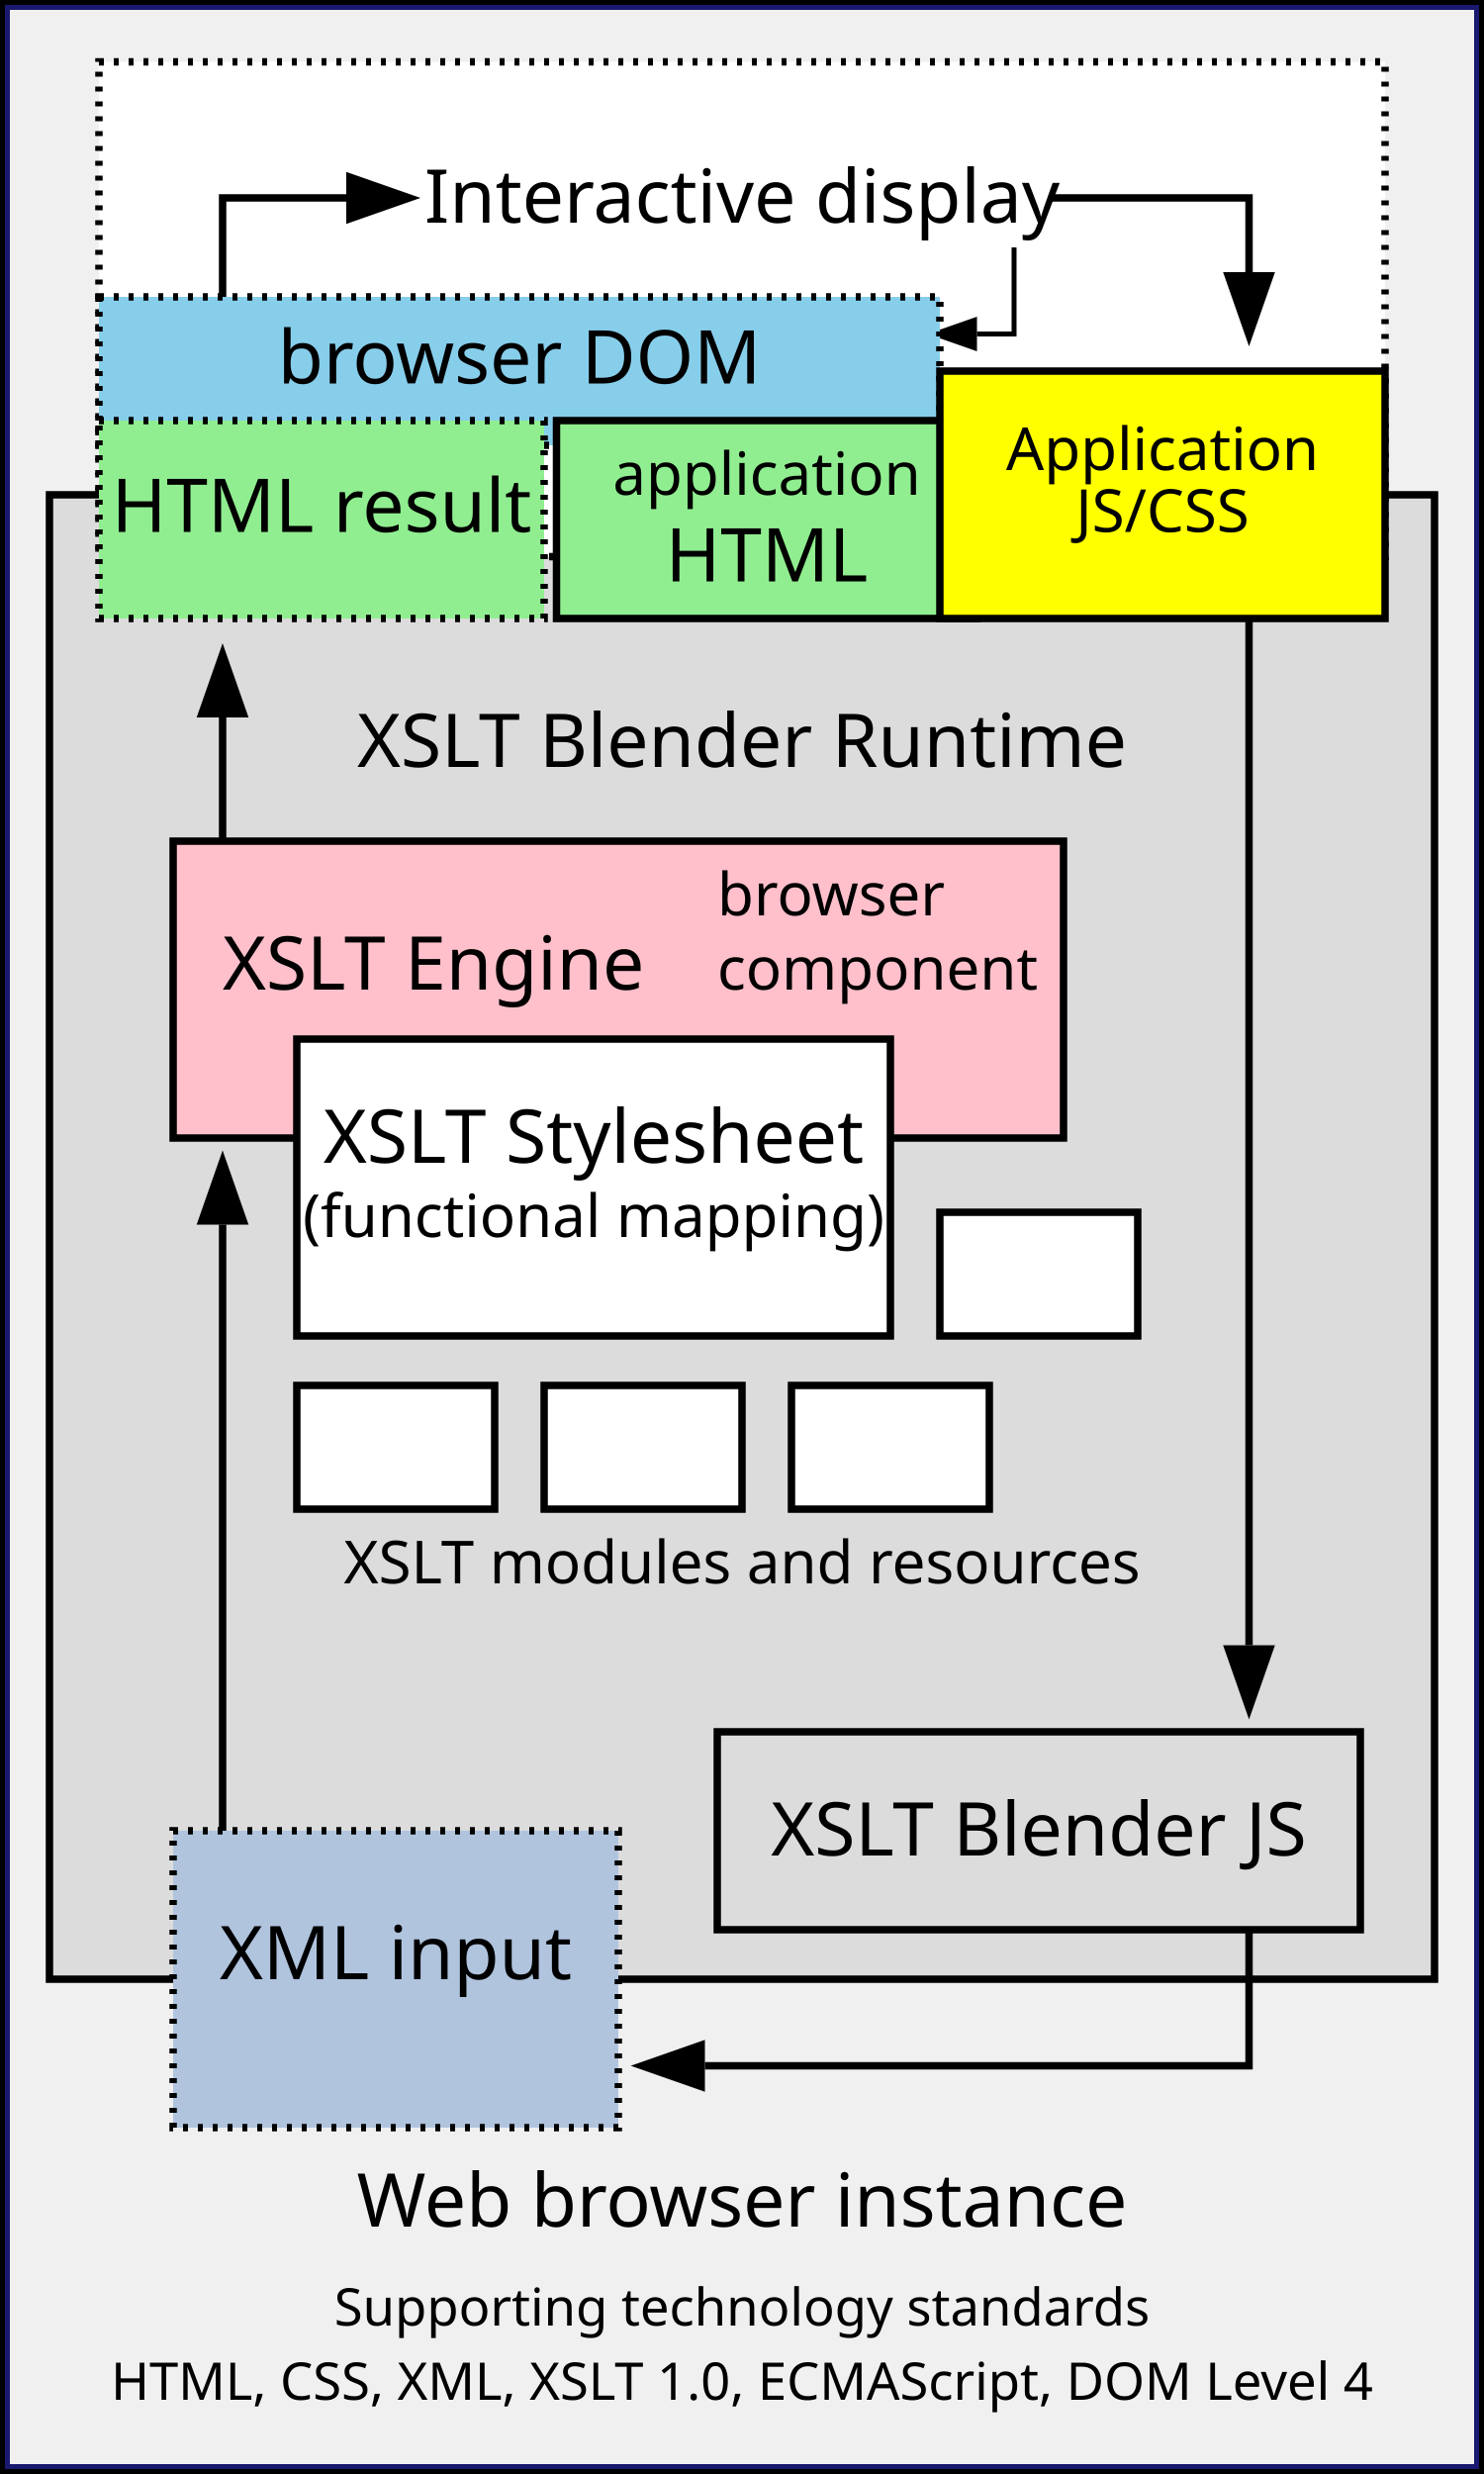
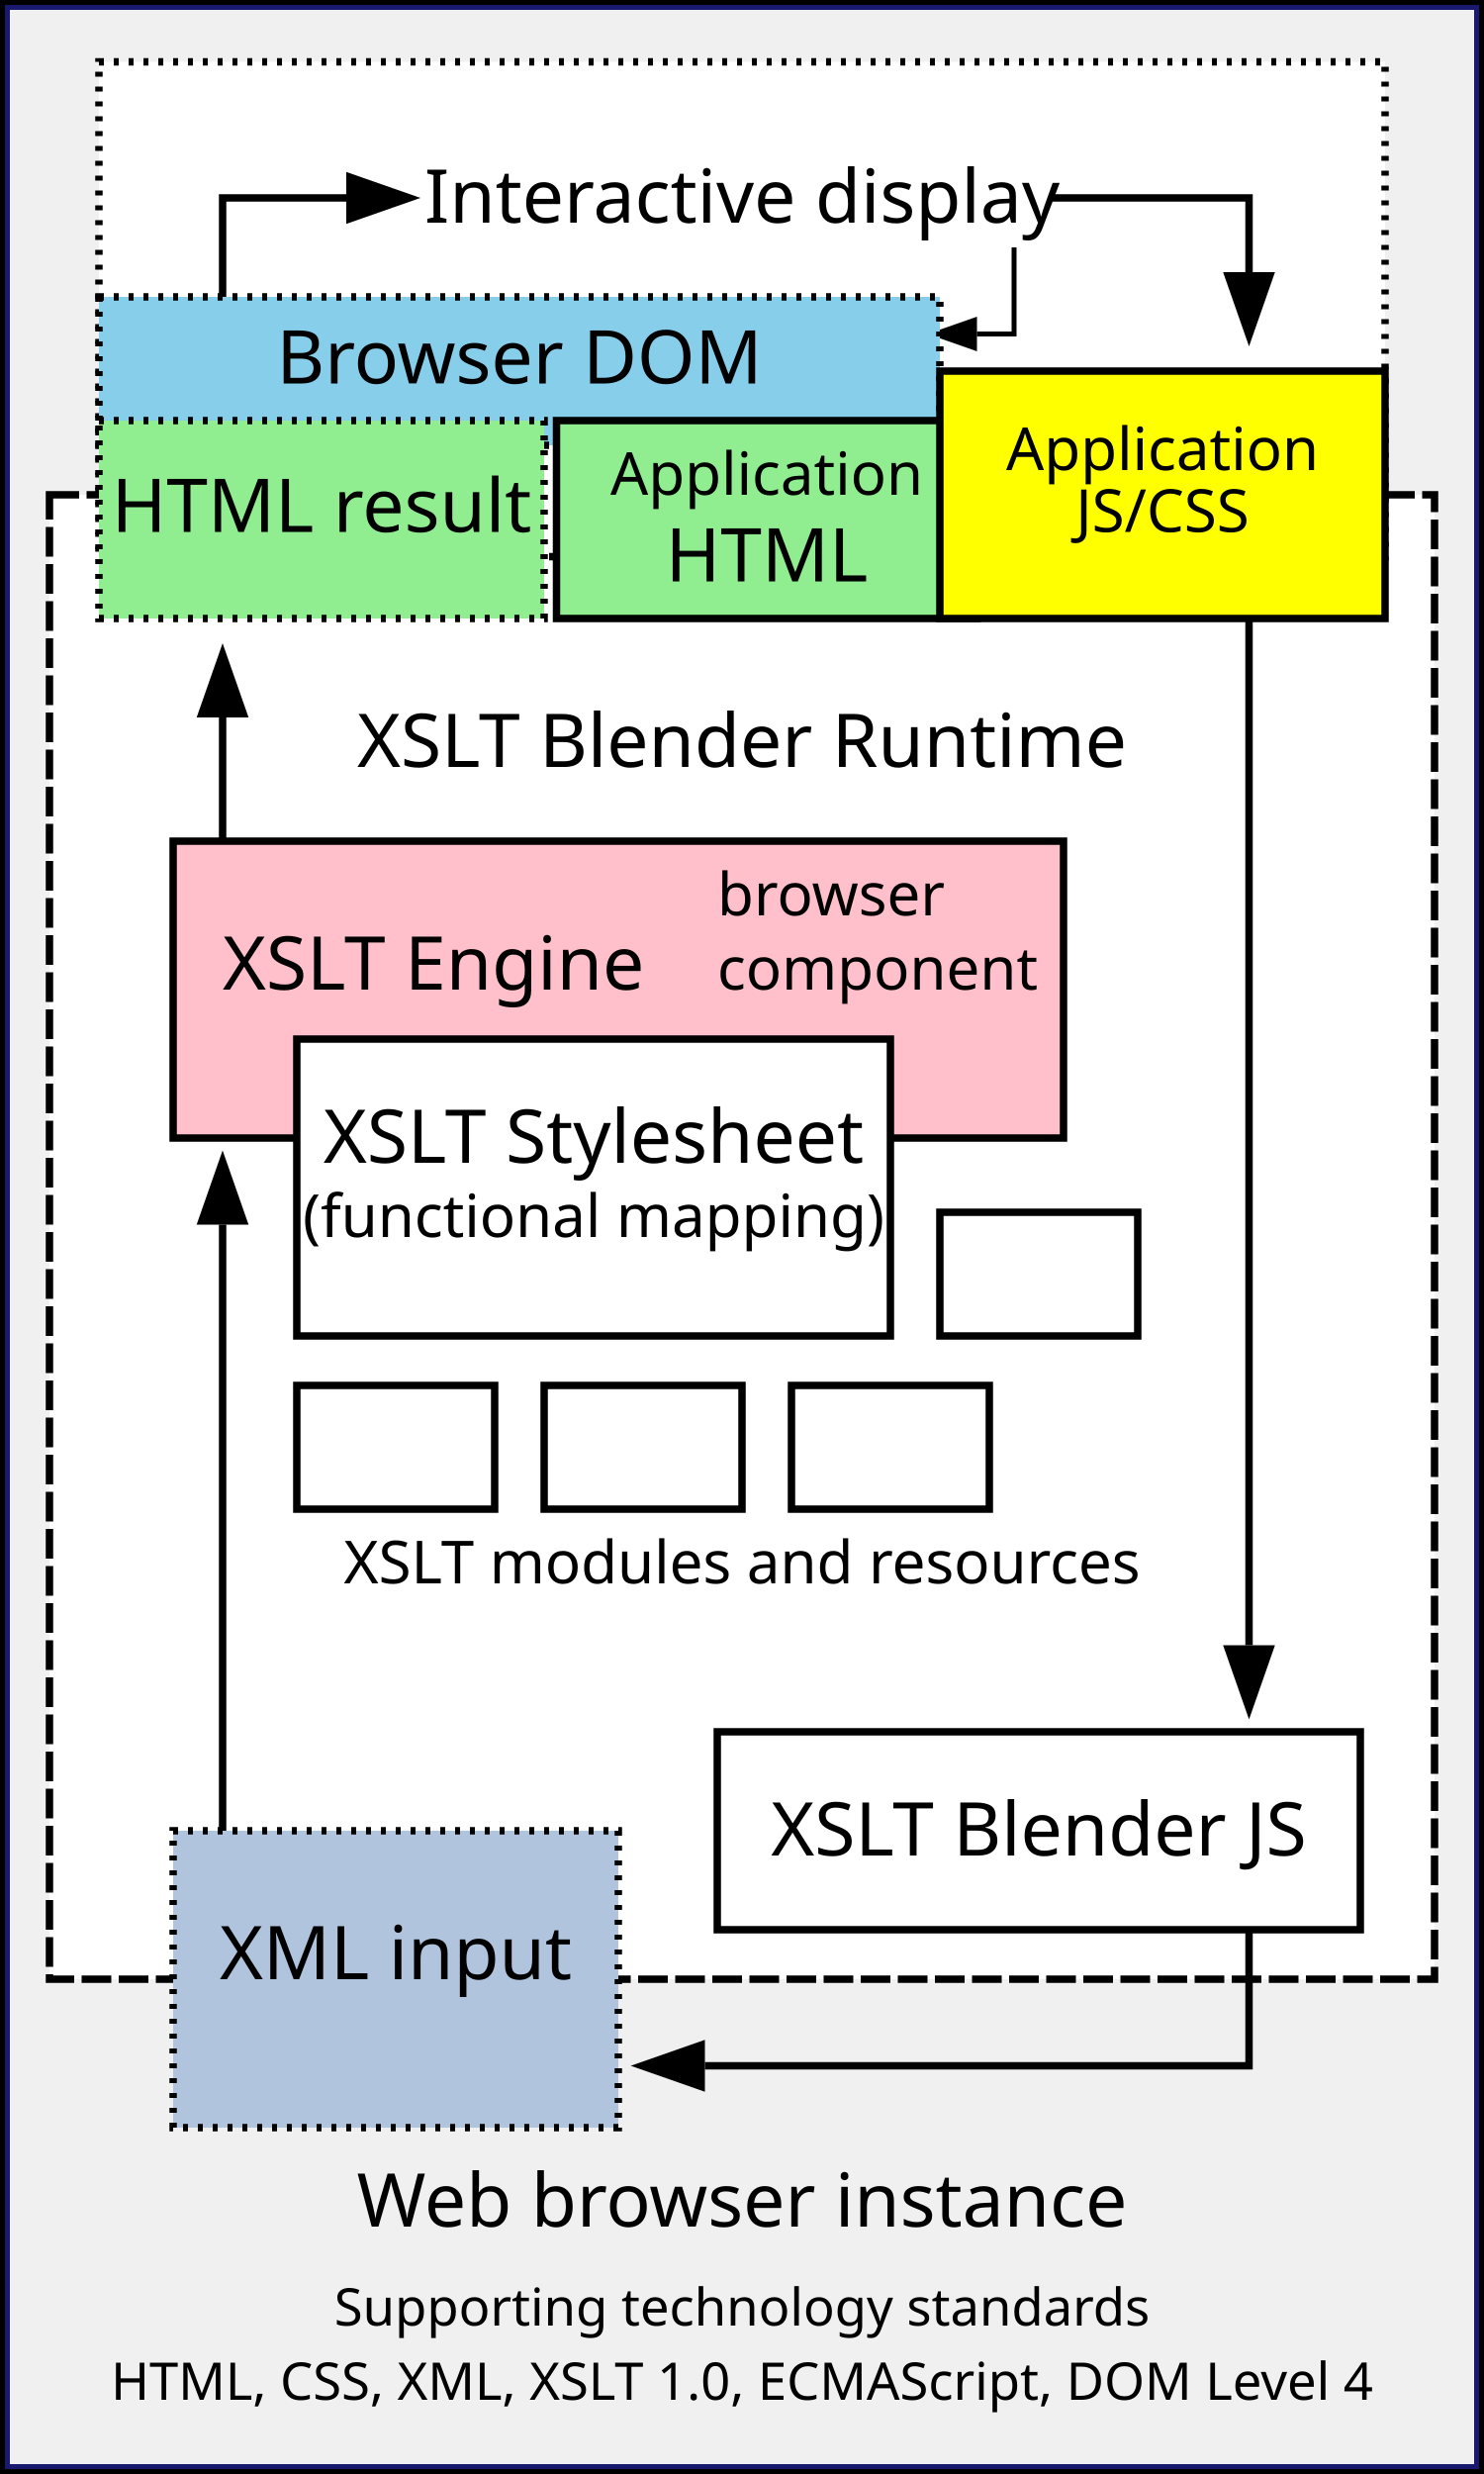
<svg xmlns="http://www.w3.org/2000/svg" viewBox="0 0 600 1000" height="500" width="300">
  <defs>
    <marker id="arrowhead" markerWidth="10" markerHeight="7" refX="0" refY="3.5" orient="auto">
      <polygon points="0 0, 10 3.5, 0 7" />
    </marker>
  </defs>
  <g alignment-baseline="baseline" font-size="30" font-family="sans-serif">
    <rect fill="none" stroke="midnightblue" stroke-width="8" x="0" y="0" width="100%" height="100%" />
    <rect fill="none" stroke="black" stroke-width="4" x="0" y="0" width="100%" height="100%" />
    <g transform="translate(300 500)" text-anchor="middle">
-       <rect fill="gainsboro" stroke="black" stroke-width="3" x="-280" width="560" y="-300" height="600" />
+       <rect fill="white" stroke="black" stroke-width="3" stroke-dasharray="12 3" x="-280" width="560" y="-300" height="600" />
      <text y="-190">XSLT Blender Runtime</text>
      <g transform="translate(-10 -100)" text-anchor="start">
        <rect fill="pink" stroke="black" stroke-width="3" x="-220" width="360" y="-60" height="120" />
        <text y="0" x="-200">XSLT Engine</text>
        <text y="-30" font-size="80%">browser</text>
        <text y="0" font-size="80%">component</text>
      </g>
      <g transform="translate(0 0)">
        <g transform="translate(-60 -20)">
          <rect fill="white" stroke="black" stroke-width="3" x="-120" width="240" y="-60" height="120" />
          <text y="-10">XSLT Stylesheet</text>
          <text y="20" font-size="80%">(functional mapping)</text>
        </g>
        <rect fill="white" stroke="black" stroke-width="3" width="80" height="50" x="-180" y="60" />
        <rect fill="white" stroke="black" stroke-width="3" width="80" height="50" x="-80" y="60" />
        <rect fill="white" stroke="black" stroke-width="3" width="80" height="50" x="20" y="60" />
        <rect fill="white" stroke="black" stroke-width="3" width="80" height="50" x="80" y="-10" />
        <text y="140" font-size="80%">XSLT modules and resources</text>
      </g>
      <g transform="translate(120 240)">
        <rect fill="none" stroke="black" stroke-width="3" x="-130" width="260" y="-40" height="80" />
        <text y="10">XSLT Blender JS</text>
      </g>
    </g>
    <g transform="translate(160 800)" text-anchor="middle">
      <rect fill="lightsteelblue" stroke="black" stroke-width="3" x="-90" width="180" y="-60" height="120" stroke-dasharray="2 4" />
      <text y="0">XML input</text>
    </g>
    <g transform="translate(300 40)" text-anchor="middle">
      <rect fill="white" stroke="black" stroke-width="3" x="-260" y="-15" height="200" width="520" stroke-dasharray="2 4" />
      <text y="50">Interactive display</text>
      <path d="M 125 40 h 80 v 30" stroke="black" fill="none" stroke-width="3" marker-end="url(#arrowhead)" />
      <path d="M 110 60 v 35 h -15" stroke="black" fill="none" stroke-width="2" marker-end="url(#arrowhead)" />
      <path d="M 205 120 v 505" stroke="black" fill="none" stroke-width="3" marker-end="url(#arrowhead)" />
      <path d="M 205 740 v 55 h -220" stroke="black" fill="none" stroke-width="3" marker-end="url(#arrowhead)" />
      <path d="M -210 700 v -245" stroke="black" fill="none" stroke-width="3" marker-end="url(#arrowhead)" />
      <path d="M -210 300 v -50" stroke="black" fill="none" stroke-width="3" marker-end="url(#arrowhead)" />
      <path d="M -210 80 v -40 h 50" stroke="black" fill="none" stroke-width="3" marker-end="url(#arrowhead)" />
    </g>
    <g transform="translate(300 200)" text-anchor="middle">
      <g transform="translate(-90 -50)">
        <rect fill="skyblue" stroke="black" stroke-width="3" x="-170" width="340" y="-30" height="60" stroke-dasharray="2 4" />
-         <text y="5">browser DOM</text>
+         <text y="5">Browser DOM</text>
      </g>
      <g transform="translate(-170 0)">
        <rect fill="lightgreen" stroke="black" stroke-width="3" y="-30" height="80" x="-90" width="180" stroke-dasharray="2 4" />
        <text y="15" text-anchor="middle">HTML result</text>
      </g>
      <g transform="translate(10 0)">
        <rect fill="lightgreen" stroke="black" stroke-width="3" x="-85" width="170" y="-30" height="80" />
-         <text y="0" font-size="80%">application</text>
+         <text y="0" font-size="80%">Application</text>
        <text y="35">HTML</text>
      </g>
      <g transform="translate(170 0)" font-size="80%">
        <rect fill="yellow" stroke="black" stroke-width="3" y="-50" height="100" x="-90" width="180" />
        <text y="-10">Application</text>
        <text y="15">JS/CSS</text>
      </g>
    </g>
    <g transform="translate(300 900)" text-anchor="middle">
      <text y="0">Web browser instance</text>
      <text y="40" font-size="70%">Supporting technology standards</text>
      <text y="70" font-size="70%">HTML, CSS, XML, XSLT 1.0, ECMAScript, DOM Level 4</text>
    </g>
  </g>
</svg>
